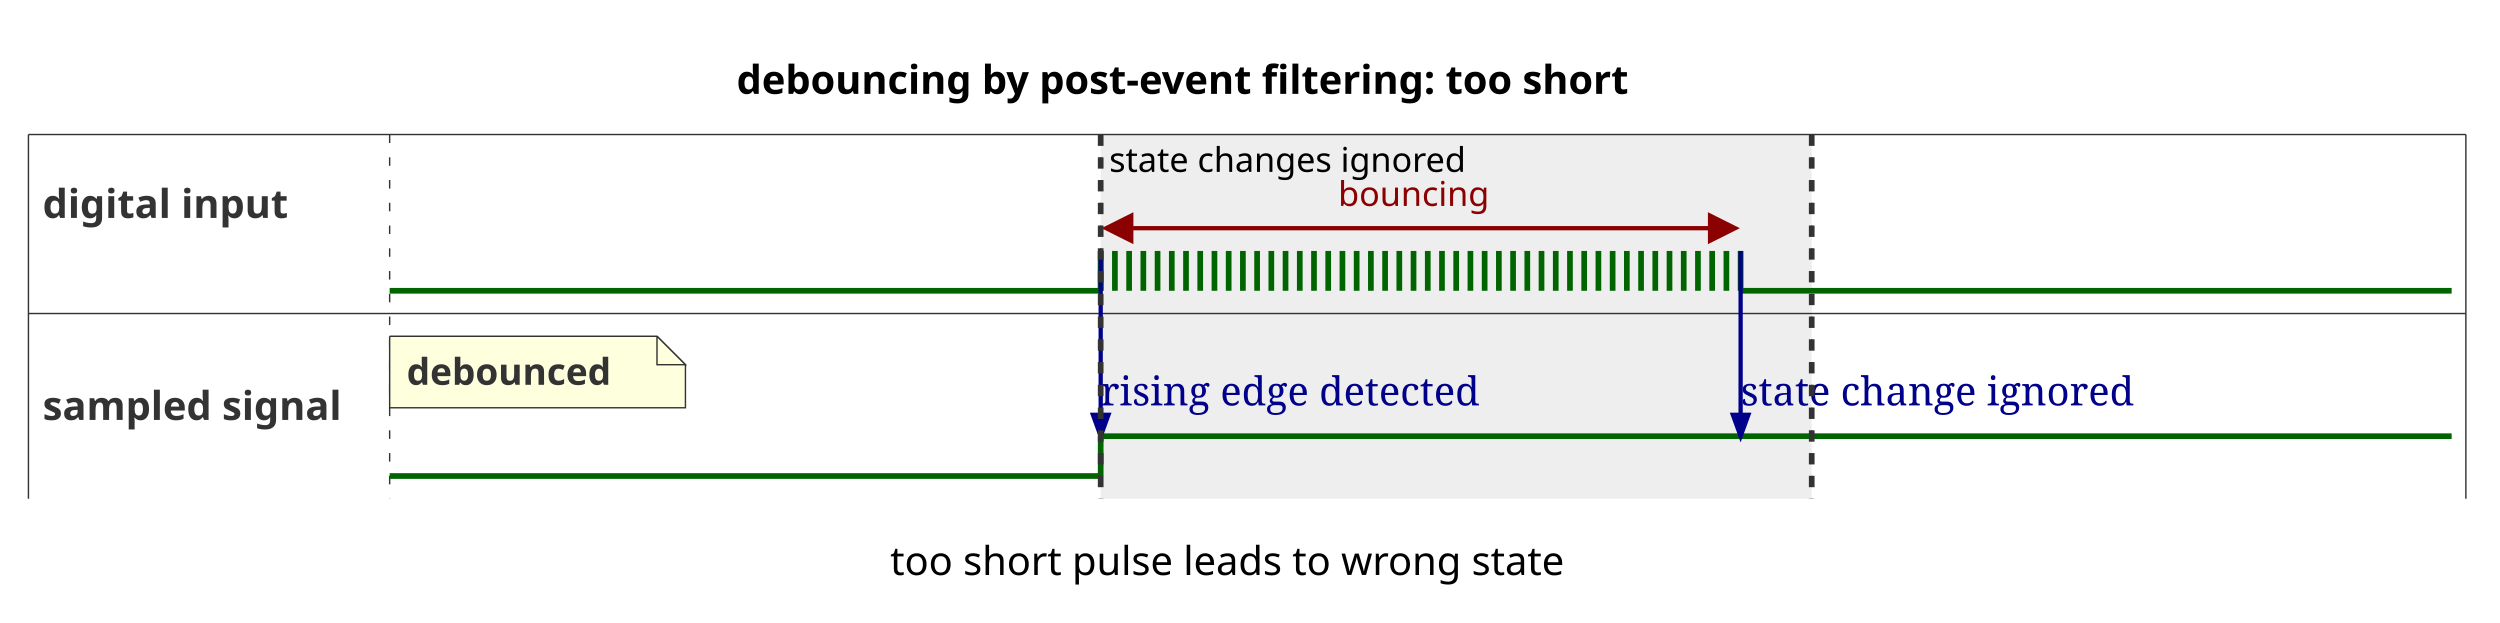
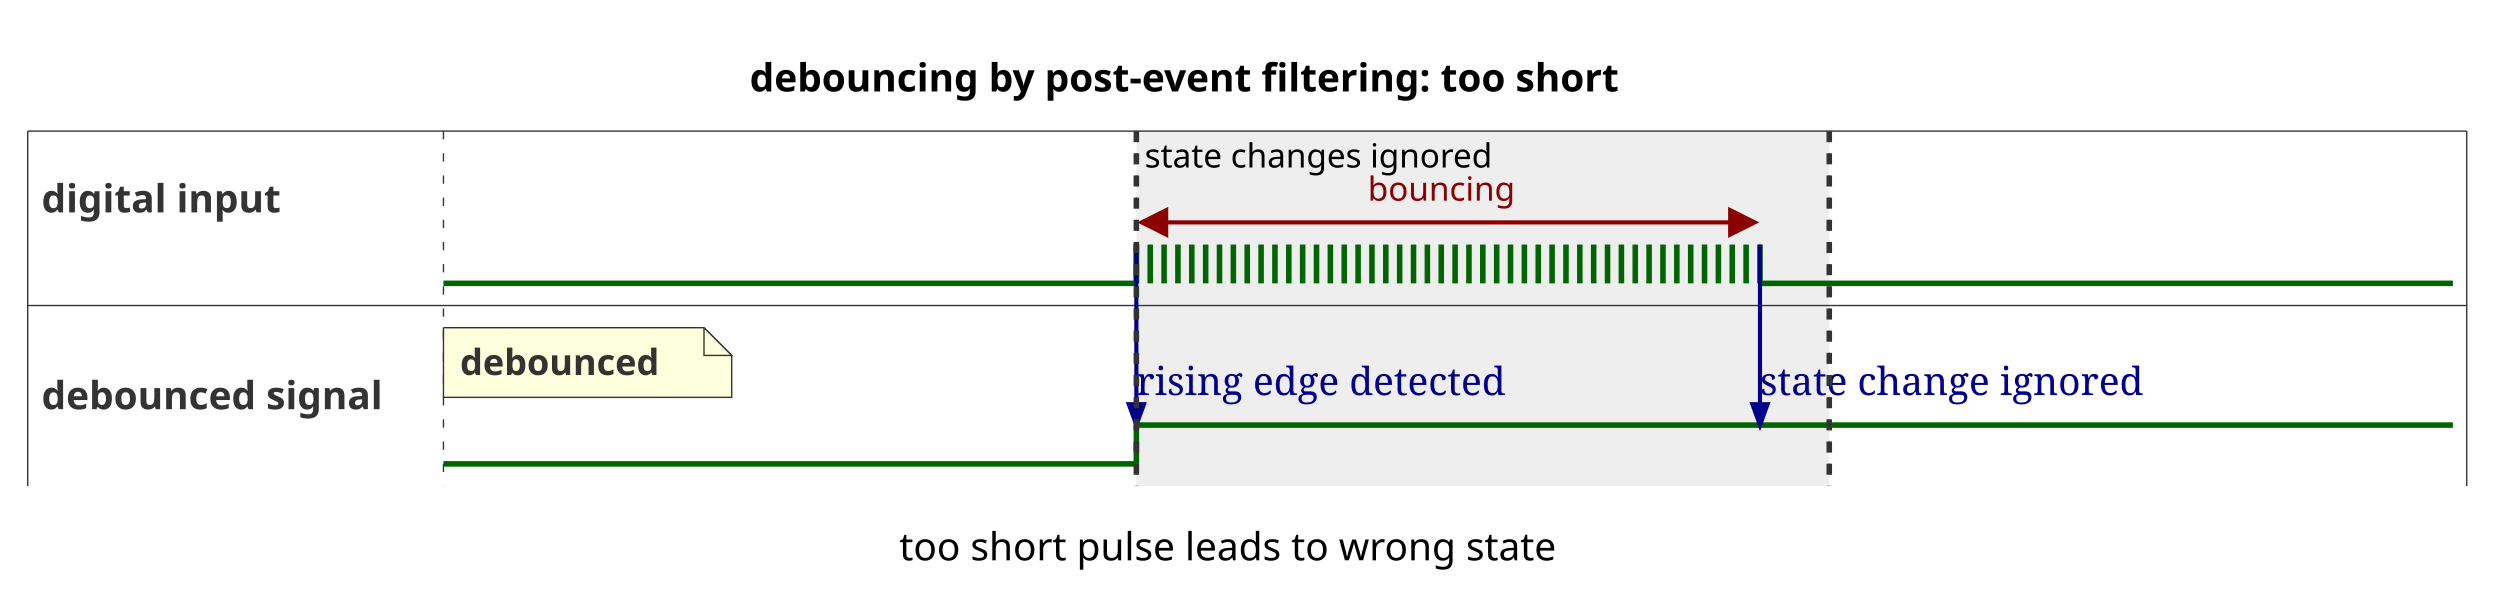
- <svg xmlns="http://www.w3.org/2000/svg" contentStyleType="text/css" height="219px" preserveAspectRatio="none" style="width:879px;height:219px;background:#FFFFFF;" version="1.1" viewBox="0 0 879 219" width="879px" zoomAndPan="magnify">
+ <svg xmlns="http://www.w3.org/2000/svg" contentStyleType="text/css" height="219px" preserveAspectRatio="none" style="width:902px;height:219px;background:#FFFFFF;" version="1.1" viewBox="0 0 902 219" width="902px" zoomAndPan="magnify">
  <defs />
  <g>
-     <text fill="#000000" font-family="sans-serif" font-size="14" font-weight="bold" lengthAdjust="spacing" textLength="358" x="259" y="32.995">debouncing by post-event filtering: too short</text>
+     <text fill="#000000" font-family="sans-serif" font-size="14" font-weight="bold" lengthAdjust="spacing" textLength="358" x="270.5" y="32.995">debouncing by post-event filtering: too short</text>
    <line style="stroke:#333333;stroke-width:0.5;" x1="10" x2="10" y1="47.297" y2="175.367" />
-     <line style="stroke:#333333;stroke-width:0.5;" x1="867" x2="867" y1="47.297" y2="175.367" />
-     <rect fill="#EEEEEE" height="128.07" style="stroke:none;stroke-width:1.0;" width="250" x="387" y="47.297" />
-     <line style="stroke:#333333;stroke-width:0.5;stroke-dasharray:3.0,5.0;" x1="137" x2="137" y1="47.297" y2="175.367" />
-     <line style="stroke:#333333;stroke-width:0.5;stroke-dasharray:3.0,5.0;" x1="387" x2="387" y1="47.297" y2="175.367" />
-     <line style="stroke:#333333;stroke-width:0.5;stroke-dasharray:3.0,5.0;" x1="637" x2="637" y1="47.297" y2="175.367" />
-     <line style="stroke:#333333;stroke-width:0.5;" x1="10" x2="867" y1="47.297" y2="47.297" />
+     <line style="stroke:#333333;stroke-width:0.5;" x1="890" x2="890" y1="47.297" y2="175.367" />
+     <rect fill="#EEEEEE" height="128.07" style="stroke:none;stroke-width:1.0;" width="250" x="410" y="47.297" />
+     <line style="stroke:#333333;stroke-width:0.5;stroke-dasharray:3.0,5.0;" x1="160" x2="160" y1="47.297" y2="175.367" />
+     <line style="stroke:#333333;stroke-width:0.5;stroke-dasharray:3.0,5.0;" x1="410" x2="410" y1="47.297" y2="175.367" />
+     <line style="stroke:#333333;stroke-width:0.5;stroke-dasharray:3.0,5.0;" x1="660" x2="660" y1="47.297" y2="175.367" />
+     <line style="stroke:#333333;stroke-width:0.5;" x1="10" x2="890" y1="47.297" y2="47.297" />
    <text fill="#333333" font-family="sans-serif" font-size="14" font-weight="bold" lengthAdjust="spacing" textLength="92" x="15" y="76.628">digital input</text>
-     <line style="stroke:#006400;stroke-width:2.0;" x1="137" x2="137" y1="102.234" y2="102.234" />
-     <line style="stroke:#006400;stroke-width:2.0;" x1="137" x2="387" y1="102.234" y2="102.234" />
-     <line style="stroke:#006400;stroke-width:2.0;" x1="387" x2="387" y1="88.234" y2="102.234" />
-     <line style="stroke:#006400;stroke-width:2.0;" x1="387" x2="387" y1="88.234" y2="102.234" />
-     <line style="stroke:#006400;stroke-width:2.0;" x1="392" x2="392" y1="88.234" y2="102.234" />
-     <line style="stroke:#006400;stroke-width:2.0;" x1="397" x2="397" y1="88.234" y2="102.234" />
-     <line style="stroke:#006400;stroke-width:2.0;" x1="402" x2="402" y1="88.234" y2="102.234" />
-     <line style="stroke:#006400;stroke-width:2.0;" x1="407" x2="407" y1="88.234" y2="102.234" />
-     <line style="stroke:#006400;stroke-width:2.0;" x1="412" x2="412" y1="88.234" y2="102.234" />
-     <line style="stroke:#006400;stroke-width:2.0;" x1="417" x2="417" y1="88.234" y2="102.234" />
-     <line style="stroke:#006400;stroke-width:2.0;" x1="422" x2="422" y1="88.234" y2="102.234" />
-     <line style="stroke:#006400;stroke-width:2.0;" x1="427" x2="427" y1="88.234" y2="102.234" />
-     <line style="stroke:#006400;stroke-width:2.0;" x1="432" x2="432" y1="88.234" y2="102.234" />
-     <line style="stroke:#006400;stroke-width:2.0;" x1="437" x2="437" y1="88.234" y2="102.234" />
-     <line style="stroke:#006400;stroke-width:2.0;" x1="442" x2="442" y1="88.234" y2="102.234" />
-     <line style="stroke:#006400;stroke-width:2.0;" x1="447" x2="447" y1="88.234" y2="102.234" />
-     <line style="stroke:#006400;stroke-width:2.0;" x1="452" x2="452" y1="88.234" y2="102.234" />
-     <line style="stroke:#006400;stroke-width:2.0;" x1="457" x2="457" y1="88.234" y2="102.234" />
-     <line style="stroke:#006400;stroke-width:2.0;" x1="462" x2="462" y1="88.234" y2="102.234" />
-     <line style="stroke:#006400;stroke-width:2.0;" x1="467" x2="467" y1="88.234" y2="102.234" />
-     <line style="stroke:#006400;stroke-width:2.0;" x1="472" x2="472" y1="88.234" y2="102.234" />
-     <line style="stroke:#006400;stroke-width:2.0;" x1="477" x2="477" y1="88.234" y2="102.234" />
-     <line style="stroke:#006400;stroke-width:2.0;" x1="482" x2="482" y1="88.234" y2="102.234" />
-     <line style="stroke:#006400;stroke-width:2.0;" x1="487" x2="487" y1="88.234" y2="102.234" />
-     <line style="stroke:#006400;stroke-width:2.0;" x1="492" x2="492" y1="88.234" y2="102.234" />
-     <line style="stroke:#006400;stroke-width:2.0;" x1="497" x2="497" y1="88.234" y2="102.234" />
-     <line style="stroke:#006400;stroke-width:2.0;" x1="502" x2="502" y1="88.234" y2="102.234" />
-     <line style="stroke:#006400;stroke-width:2.0;" x1="507" x2="507" y1="88.234" y2="102.234" />
-     <line style="stroke:#006400;stroke-width:2.0;" x1="512" x2="512" y1="88.234" y2="102.234" />
-     <line style="stroke:#006400;stroke-width:2.0;" x1="517" x2="517" y1="88.234" y2="102.234" />
-     <line style="stroke:#006400;stroke-width:2.0;" x1="522" x2="522" y1="88.234" y2="102.234" />
-     <line style="stroke:#006400;stroke-width:2.0;" x1="527" x2="527" y1="88.234" y2="102.234" />
-     <line style="stroke:#006400;stroke-width:2.0;" x1="532" x2="532" y1="88.234" y2="102.234" />
-     <line style="stroke:#006400;stroke-width:2.0;" x1="537" x2="537" y1="88.234" y2="102.234" />
-     <line style="stroke:#006400;stroke-width:2.0;" x1="542" x2="542" y1="88.234" y2="102.234" />
-     <line style="stroke:#006400;stroke-width:2.0;" x1="547" x2="547" y1="88.234" y2="102.234" />
-     <line style="stroke:#006400;stroke-width:2.0;" x1="552" x2="552" y1="88.234" y2="102.234" />
-     <line style="stroke:#006400;stroke-width:2.0;" x1="557" x2="557" y1="88.234" y2="102.234" />
-     <line style="stroke:#006400;stroke-width:2.0;" x1="562" x2="562" y1="88.234" y2="102.234" />
-     <line style="stroke:#006400;stroke-width:2.0;" x1="567" x2="567" y1="88.234" y2="102.234" />
-     <line style="stroke:#006400;stroke-width:2.0;" x1="572" x2="572" y1="88.234" y2="102.234" />
-     <line style="stroke:#006400;stroke-width:2.0;" x1="577" x2="577" y1="88.234" y2="102.234" />
-     <line style="stroke:#006400;stroke-width:2.0;" x1="582" x2="582" y1="88.234" y2="102.234" />
-     <line style="stroke:#006400;stroke-width:2.0;" x1="587" x2="587" y1="88.234" y2="102.234" />
-     <line style="stroke:#006400;stroke-width:2.0;" x1="592" x2="592" y1="88.234" y2="102.234" />
-     <line style="stroke:#006400;stroke-width:2.0;" x1="597" x2="597" y1="88.234" y2="102.234" />
-     <line style="stroke:#006400;stroke-width:2.0;" x1="602" x2="602" y1="88.234" y2="102.234" />
-     <line style="stroke:#006400;stroke-width:2.0;" x1="607" x2="607" y1="88.234" y2="102.234" />
-     <line style="stroke:#006400;stroke-width:2.0;" x1="612" x2="612" y1="88.234" y2="102.234" />
-     <line style="stroke:#006400;stroke-width:2.0;" x1="612" x2="862" y1="102.234" y2="102.234" />
-     <line style="stroke:#8B0000;stroke-width:1.5;" x1="389.5" x2="609.5" y1="80.234" y2="80.234" />
-     <polygon fill="#8B0000" points="397.5,84.234,397.5,76.234,389.5,80.234" style="stroke:#8B0000;stroke-width:2.0;" />
-     <polygon fill="#8B0000" points="601.5,84.234,601.5,76.234,609.5,80.234" style="stroke:#8B0000;stroke-width:2.0;" />
-     <text fill="#8B0000" font-family="sans-serif" font-size="12" lengthAdjust="spacing" textLength="58" x="470.5" y="72.404">bouncing</text>
-     <line style="stroke:#333333;stroke-width:0.5;" x1="10" x2="867" y1="110.234" y2="110.234" />
-     <text fill="#333333" font-family="sans-serif" font-size="14" font-weight="bold" lengthAdjust="spacing" textLength="117" x="15" y="147.648">sampled signal</text>
-     <line style="stroke:#006400;stroke-width:2.0;" x1="137" x2="137" y1="167.367" y2="167.367" />
-     <line style="stroke:#006400;stroke-width:2.0;" x1="137" x2="387" y1="167.367" y2="167.367" />
-     <line style="stroke:#006400;stroke-width:2.0;" x1="387" x2="387" y1="153.367" y2="167.367" />
-     <line style="stroke:#006400;stroke-width:2.0;" x1="387" x2="862" y1="153.367" y2="153.367" />
-     <path d="M137,118.234 L137,143.367 L241,143.367 L241,128.234 L231,118.234 L137,118.234 " fill="#FEFFDD" style="stroke:#333333;stroke-width:0.5;" />
-     <path d="M231,118.234 L231,128.234 L241,128.234 L231,118.234 " fill="#FEFFDD" style="stroke:#333333;stroke-width:0.5;" />
-     <text fill="#333333" font-family="sans-serif" font-size="13" font-weight="bold" lengthAdjust="spacing" textLength="83" x="143" y="135.301">debounced</text>
-     <line style="stroke:#00008B;stroke-width:1.5;" x1="387" x2="387" y1="88.234" y2="153.367" />
-     <polygon fill="#00008B" points="384.264,145.85,389.736,145.85,387,153.367" style="stroke:#00008B;stroke-width:1.5;" />
-     <text fill="#00008B" font-family="Serif" font-size="14" lengthAdjust="spacing" textLength="144" x="387" y="142.548">rising edge detected</text>
-     <line style="stroke:#00008B;stroke-width:1.5;" x1="612" x2="612" y1="88.234" y2="153.367" />
-     <polygon fill="#00008B" points="609.264,145.85,614.736,145.85,612,153.367" style="stroke:#00008B;stroke-width:1.5;" />
-     <text fill="#00008B" font-family="Serif" font-size="14" lengthAdjust="spacing" textLength="148" x="612" y="142.548">state change ignored</text>
-     <line style="stroke:#333333;stroke-width:2.0;stroke-dasharray:4.0,4.0;" x1="387" x2="387" y1="47.297" y2="175.367" />
-     <line style="stroke:#333333;stroke-width:2.0;stroke-dasharray:4.0,4.0;" x1="637" x2="637" y1="47.297" y2="175.367" />
-     <text fill="#000000" font-family="sans-serif" font-size="12" lengthAdjust="spacing" textLength="143" x="390" y="60.435">state changes ignored</text>
-     <text fill="#000000" font-family="sans-serif" font-size="14" lengthAdjust="spacing" textLength="250" x="313" y="202.167">too short pulse leads to wrong state</text>
+     <line style="stroke:#006400;stroke-width:2.0;" x1="160" x2="160" y1="102.234" y2="102.234" />
+     <line style="stroke:#006400;stroke-width:2.0;" x1="160" x2="410" y1="102.234" y2="102.234" />
+     <line style="stroke:#006400;stroke-width:2.0;" x1="410" x2="410" y1="88.234" y2="102.234" />
+     <line style="stroke:#006400;stroke-width:2.0;" x1="410" x2="410" y1="88.234" y2="102.234" />
+     <line style="stroke:#006400;stroke-width:2.0;" x1="415" x2="415" y1="88.234" y2="102.234" />
+     <line style="stroke:#006400;stroke-width:2.0;" x1="420" x2="420" y1="88.234" y2="102.234" />
+     <line style="stroke:#006400;stroke-width:2.0;" x1="425" x2="425" y1="88.234" y2="102.234" />
+     <line style="stroke:#006400;stroke-width:2.0;" x1="430" x2="430" y1="88.234" y2="102.234" />
+     <line style="stroke:#006400;stroke-width:2.0;" x1="435" x2="435" y1="88.234" y2="102.234" />
+     <line style="stroke:#006400;stroke-width:2.0;" x1="440" x2="440" y1="88.234" y2="102.234" />
+     <line style="stroke:#006400;stroke-width:2.0;" x1="445" x2="445" y1="88.234" y2="102.234" />
+     <line style="stroke:#006400;stroke-width:2.0;" x1="450" x2="450" y1="88.234" y2="102.234" />
+     <line style="stroke:#006400;stroke-width:2.0;" x1="455" x2="455" y1="88.234" y2="102.234" />
+     <line style="stroke:#006400;stroke-width:2.0;" x1="460" x2="460" y1="88.234" y2="102.234" />
+     <line style="stroke:#006400;stroke-width:2.0;" x1="465" x2="465" y1="88.234" y2="102.234" />
+     <line style="stroke:#006400;stroke-width:2.0;" x1="470" x2="470" y1="88.234" y2="102.234" />
+     <line style="stroke:#006400;stroke-width:2.0;" x1="475" x2="475" y1="88.234" y2="102.234" />
+     <line style="stroke:#006400;stroke-width:2.0;" x1="480" x2="480" y1="88.234" y2="102.234" />
+     <line style="stroke:#006400;stroke-width:2.0;" x1="485" x2="485" y1="88.234" y2="102.234" />
+     <line style="stroke:#006400;stroke-width:2.0;" x1="490" x2="490" y1="88.234" y2="102.234" />
+     <line style="stroke:#006400;stroke-width:2.0;" x1="495" x2="495" y1="88.234" y2="102.234" />
+     <line style="stroke:#006400;stroke-width:2.0;" x1="500" x2="500" y1="88.234" y2="102.234" />
+     <line style="stroke:#006400;stroke-width:2.0;" x1="505" x2="505" y1="88.234" y2="102.234" />
+     <line style="stroke:#006400;stroke-width:2.0;" x1="510" x2="510" y1="88.234" y2="102.234" />
+     <line style="stroke:#006400;stroke-width:2.0;" x1="515" x2="515" y1="88.234" y2="102.234" />
+     <line style="stroke:#006400;stroke-width:2.0;" x1="520" x2="520" y1="88.234" y2="102.234" />
+     <line style="stroke:#006400;stroke-width:2.0;" x1="525" x2="525" y1="88.234" y2="102.234" />
+     <line style="stroke:#006400;stroke-width:2.0;" x1="530" x2="530" y1="88.234" y2="102.234" />
+     <line style="stroke:#006400;stroke-width:2.0;" x1="535" x2="535" y1="88.234" y2="102.234" />
+     <line style="stroke:#006400;stroke-width:2.0;" x1="540" x2="540" y1="88.234" y2="102.234" />
+     <line style="stroke:#006400;stroke-width:2.0;" x1="545" x2="545" y1="88.234" y2="102.234" />
+     <line style="stroke:#006400;stroke-width:2.0;" x1="550" x2="550" y1="88.234" y2="102.234" />
+     <line style="stroke:#006400;stroke-width:2.0;" x1="555" x2="555" y1="88.234" y2="102.234" />
+     <line style="stroke:#006400;stroke-width:2.0;" x1="560" x2="560" y1="88.234" y2="102.234" />
+     <line style="stroke:#006400;stroke-width:2.0;" x1="565" x2="565" y1="88.234" y2="102.234" />
+     <line style="stroke:#006400;stroke-width:2.0;" x1="570" x2="570" y1="88.234" y2="102.234" />
+     <line style="stroke:#006400;stroke-width:2.0;" x1="575" x2="575" y1="88.234" y2="102.234" />
+     <line style="stroke:#006400;stroke-width:2.0;" x1="580" x2="580" y1="88.234" y2="102.234" />
+     <line style="stroke:#006400;stroke-width:2.0;" x1="585" x2="585" y1="88.234" y2="102.234" />
+     <line style="stroke:#006400;stroke-width:2.0;" x1="590" x2="590" y1="88.234" y2="102.234" />
+     <line style="stroke:#006400;stroke-width:2.0;" x1="595" x2="595" y1="88.234" y2="102.234" />
+     <line style="stroke:#006400;stroke-width:2.0;" x1="600" x2="600" y1="88.234" y2="102.234" />
+     <line style="stroke:#006400;stroke-width:2.0;" x1="605" x2="605" y1="88.234" y2="102.234" />
+     <line style="stroke:#006400;stroke-width:2.0;" x1="610" x2="610" y1="88.234" y2="102.234" />
+     <line style="stroke:#006400;stroke-width:2.0;" x1="615" x2="615" y1="88.234" y2="102.234" />
+     <line style="stroke:#006400;stroke-width:2.0;" x1="620" x2="620" y1="88.234" y2="102.234" />
+     <line style="stroke:#006400;stroke-width:2.0;" x1="625" x2="625" y1="88.234" y2="102.234" />
+     <line style="stroke:#006400;stroke-width:2.0;" x1="630" x2="630" y1="88.234" y2="102.234" />
+     <line style="stroke:#006400;stroke-width:2.0;" x1="635" x2="635" y1="88.234" y2="102.234" />
+     <line style="stroke:#006400;stroke-width:2.0;" x1="635" x2="885" y1="102.234" y2="102.234" />
+     <line style="stroke:#8B0000;stroke-width:1.5;" x1="412.5" x2="632.5" y1="80.234" y2="80.234" />
+     <polygon fill="#8B0000" points="420.5,84.234,420.5,76.234,412.5,80.234" style="stroke:#8B0000;stroke-width:2.0;" />
+     <polygon fill="#8B0000" points="624.5,84.234,624.5,76.234,632.5,80.234" style="stroke:#8B0000;stroke-width:2.0;" />
+     <text fill="#8B0000" font-family="sans-serif" font-size="12" lengthAdjust="spacing" textLength="58" x="493.5" y="72.404">bouncing</text>
+     <line style="stroke:#333333;stroke-width:0.5;" x1="10" x2="890" y1="110.234" y2="110.234" />
+     <text fill="#333333" font-family="sans-serif" font-size="14" font-weight="bold" lengthAdjust="spacing" textLength="140" x="15" y="147.648">debounced signal</text>
+     <line style="stroke:#006400;stroke-width:2.0;" x1="160" x2="160" y1="167.367" y2="167.367" />
+     <line style="stroke:#006400;stroke-width:2.0;" x1="160" x2="410" y1="167.367" y2="167.367" />
+     <line style="stroke:#006400;stroke-width:2.0;" x1="410" x2="410" y1="153.367" y2="167.367" />
+     <line style="stroke:#006400;stroke-width:2.0;" x1="410" x2="885" y1="153.367" y2="153.367" />
+     <path d="M160,118.234 L160,143.367 L264,143.367 L264,128.234 L254,118.234 L160,118.234 " fill="#FEFFDD" style="stroke:#333333;stroke-width:0.5;" />
+     <path d="M254,118.234 L254,128.234 L264,128.234 L254,118.234 " fill="#FEFFDD" style="stroke:#333333;stroke-width:0.5;" />
+     <text fill="#333333" font-family="sans-serif" font-size="13" font-weight="bold" lengthAdjust="spacing" textLength="83" x="166" y="135.301">debounced</text>
+     <line style="stroke:#00008B;stroke-width:1.5;" x1="410" x2="410" y1="88.234" y2="153.367" />
+     <polygon fill="#00008B" points="407.264,145.85,412.736,145.85,410,153.367" style="stroke:#00008B;stroke-width:1.5;" />
+     <text fill="#00008B" font-family="Serif" font-size="14" lengthAdjust="spacing" textLength="144" x="410" y="142.548">rising edge detected</text>
+     <line style="stroke:#00008B;stroke-width:1.5;" x1="635" x2="635" y1="88.234" y2="153.367" />
+     <polygon fill="#00008B" points="632.264,145.85,637.736,145.85,635,153.367" style="stroke:#00008B;stroke-width:1.5;" />
+     <text fill="#00008B" font-family="Serif" font-size="14" lengthAdjust="spacing" textLength="148" x="635" y="142.548">state change ignored</text>
+     <line style="stroke:#333333;stroke-width:2.0;stroke-dasharray:4.0,4.0;" x1="410" x2="410" y1="47.297" y2="175.367" />
+     <line style="stroke:#333333;stroke-width:2.0;stroke-dasharray:4.0,4.0;" x1="660" x2="660" y1="47.297" y2="175.367" />
+     <text fill="#000000" font-family="sans-serif" font-size="12" lengthAdjust="spacing" textLength="143" x="413" y="60.435">state changes ignored</text>
+     <text fill="#000000" font-family="sans-serif" font-size="14" lengthAdjust="spacing" textLength="250" x="324.5" y="202.167">too short pulse leads to wrong state</text>
  </g>
</svg>
